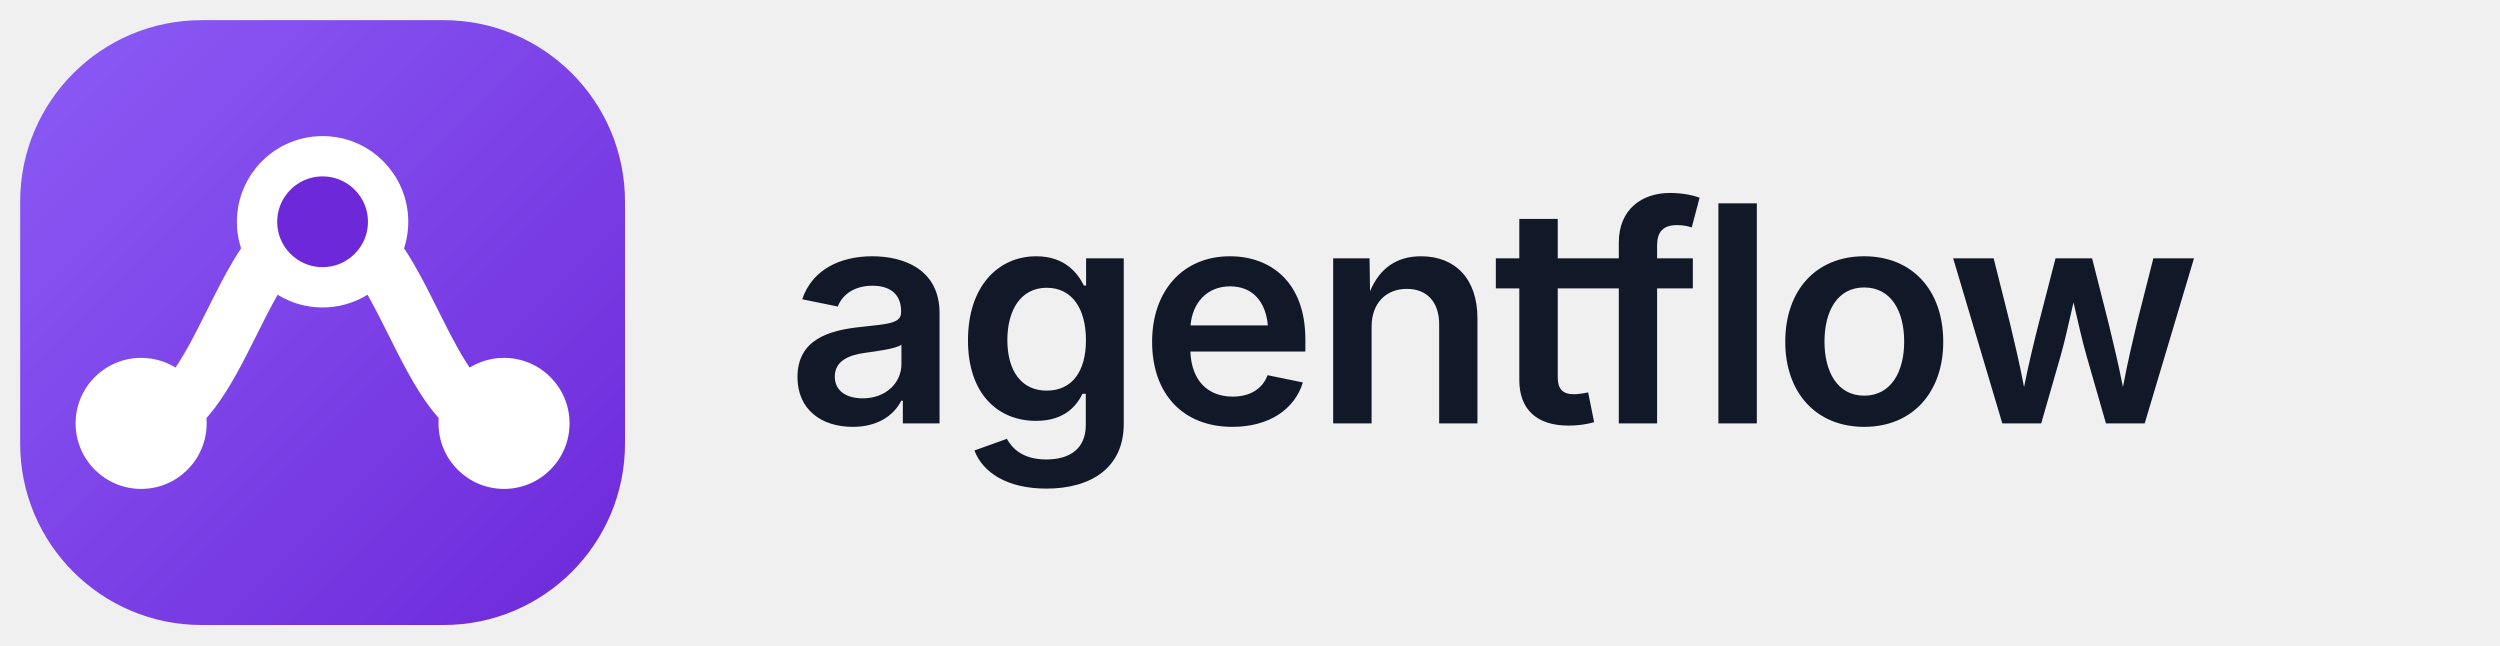
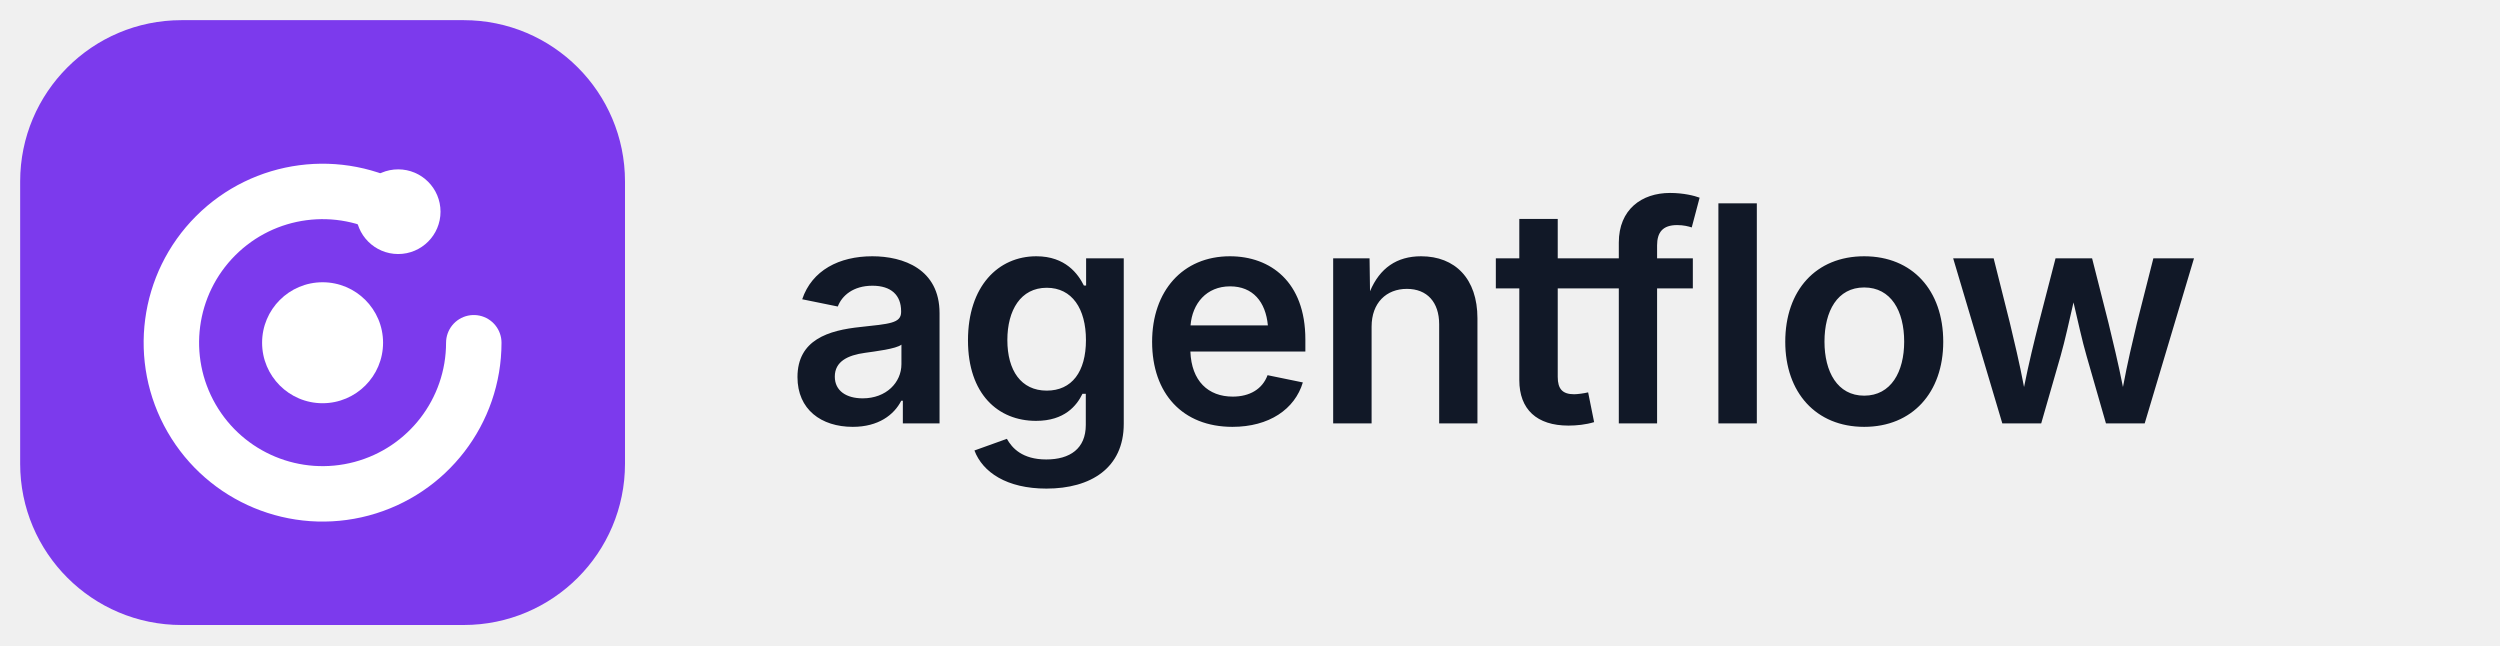
<svg xmlns="http://www.w3.org/2000/svg" viewBox="0 0 248 64">
-   <defs>
-     <linearGradient id="afg-full" x1="0" y1="0" x2="1" y2="1">
-       <stop offset="0" stop-color="#8B5CF6" />
-       <stop offset="1" stop-color="#6D28D9" />
-     </linearGradient>
-   </defs>
-   <rect x="2" y="2" width="60" height="60" rx="18" fill="url(#afg-full)" />
-   <path d="M14 42 C 22 42, 24 22, 32 22 C 40 22, 42 42, 50 42" fill="none" stroke="#FFFFFF" stroke-width="5.5" stroke-linecap="round" />
-   <circle cx="14" cy="42" r="6.5" fill="#FFFFFF" />
-   <circle cx="32" cy="22" r="6.5" fill="#6D28D9" />
-   <circle cx="32" cy="22" r="6.5" fill="none" stroke="#FFFFFF" stroke-width="4" />
-   <circle cx="50" cy="42" r="6.5" fill="#FFFFFF" />
+   <g transform="translate(0,0)">
+     <rect x="2" y="2" width="60" height="60" rx="16" fill="#7C3AED" />
+     <path d="M47.0 34.0 A15 15 0 1 1 39.5 21.0" fill="none" stroke="#FFFFFF" stroke-width="5.5" stroke-linecap="round" />
+     <circle cx="39.5" cy="21.0" r="4.2" fill="#FFFFFF" />
+     <circle cx="32" cy="34" r="6" fill="#FFFFFF" />
+   </g>
  <text x="78" y="42" font-family="Inter, -apple-system, 'Segoe UI', 'PingFang SC', 'Microsoft YaHei', sans-serif" font-size="30" font-weight="600" letter-spacing="-0.5" fill="#111827">agentflow</text>
</svg>
